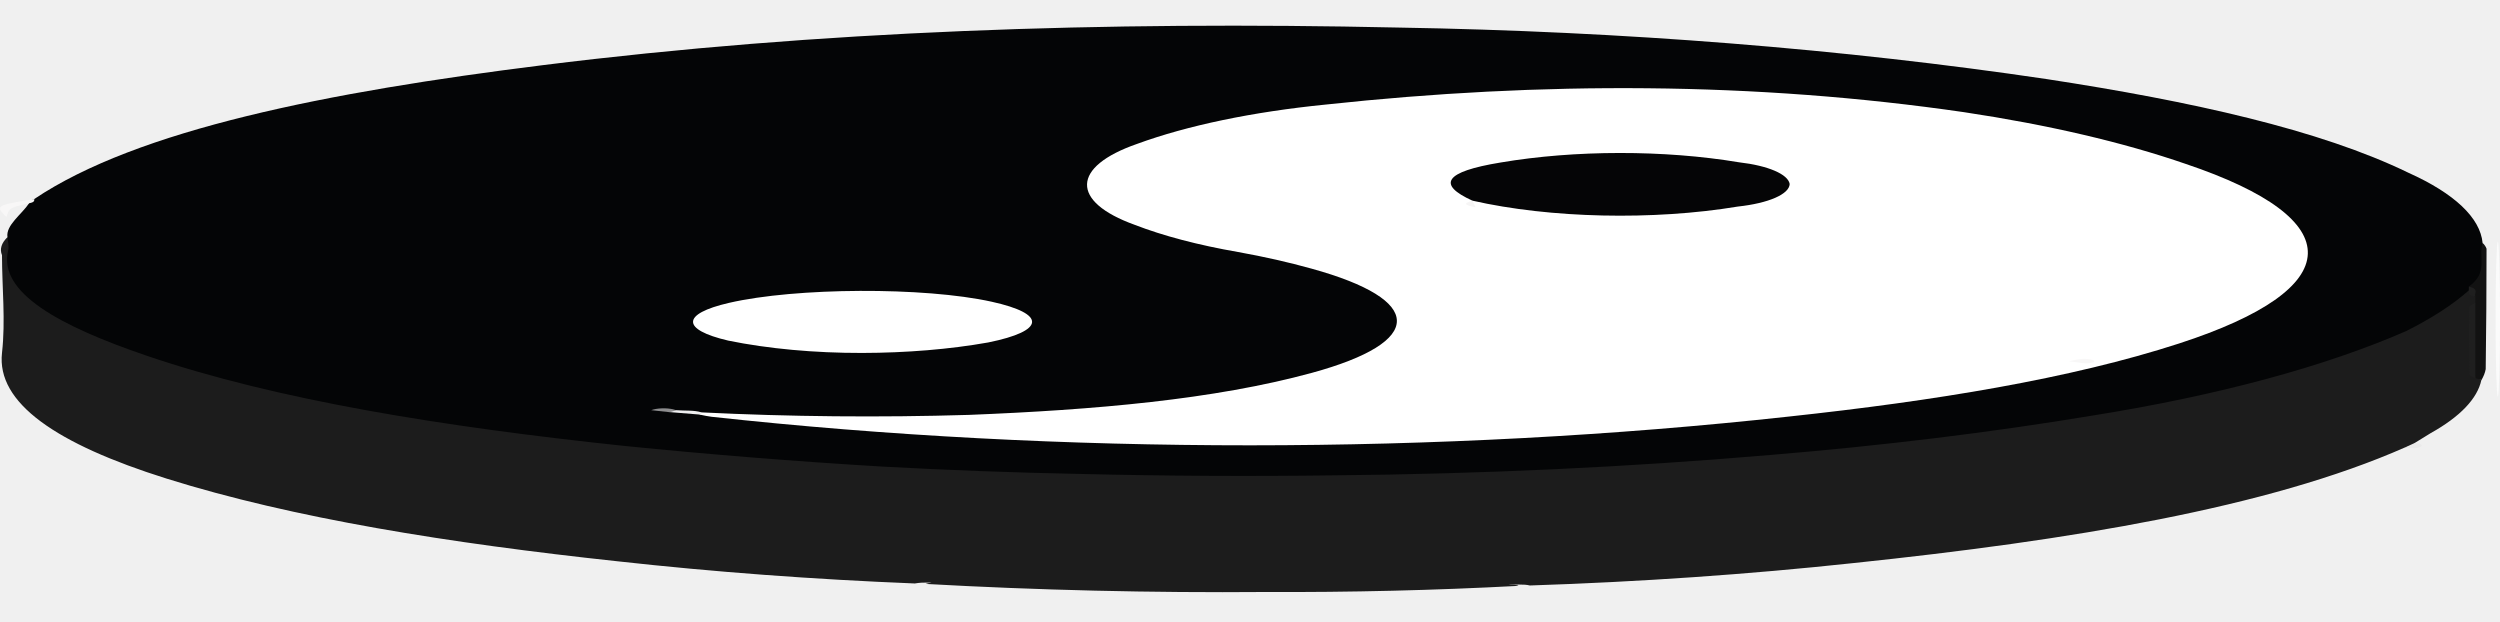
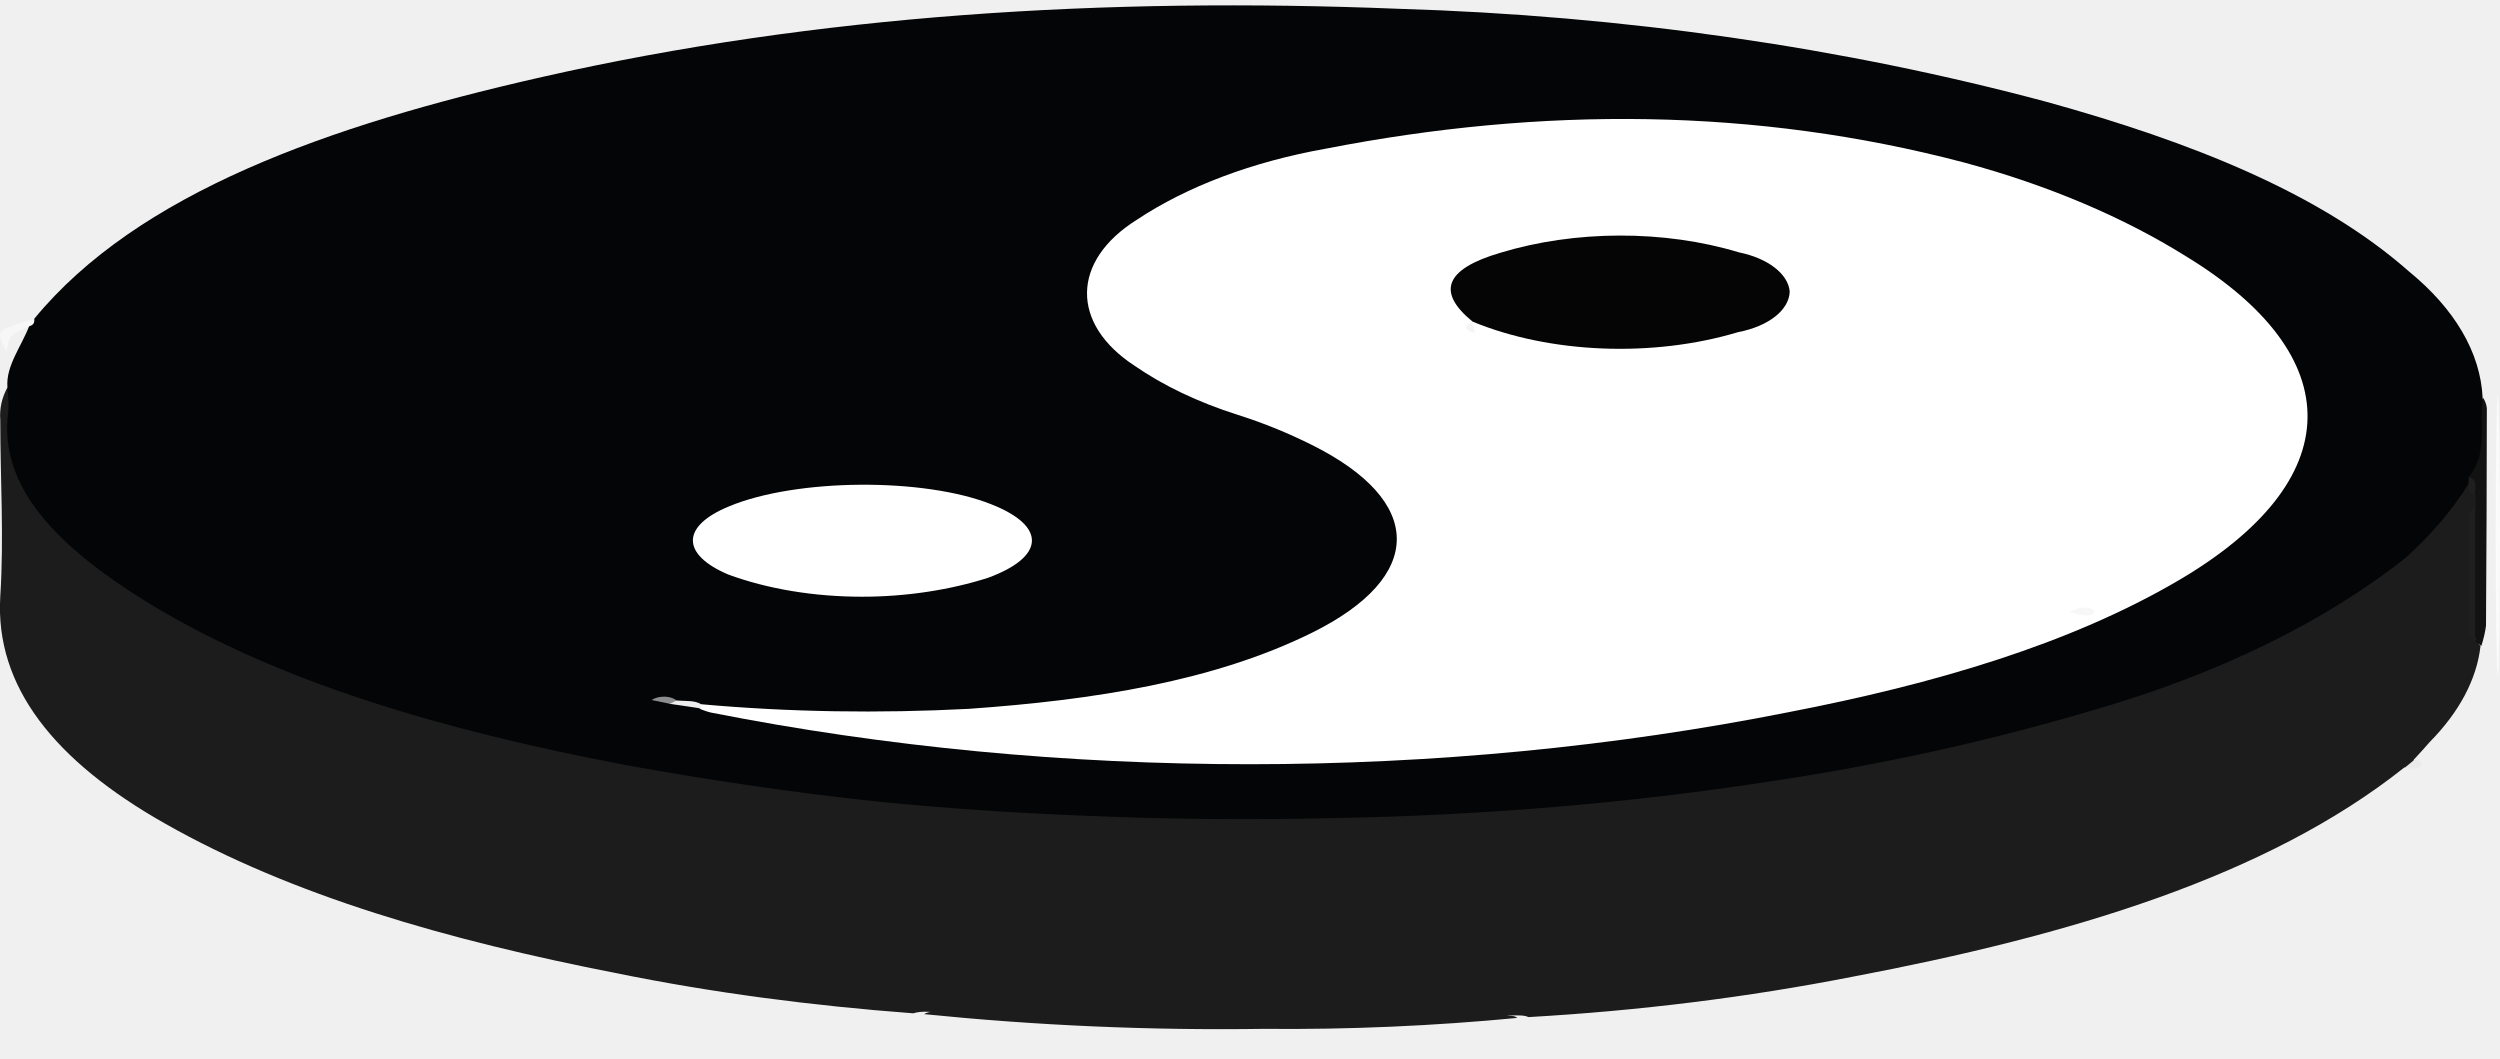
- <svg xmlns="http://www.w3.org/2000/svg" version="1.1" id="Calque_1" x="0px" y="0px" viewBox="0 0 595.28 148" style="enable-background:new 0 0 595.28 148;" xml:space="preserve">
+ <svg xmlns="http://www.w3.org/2000/svg" version="1.1" id="Calque_1" x="0px" y="0px" viewBox="0 0 595.3 252" style="enable-background:new 0 0 595.3 252;" xml:space="preserve">
  <style type="text/css">
	.st0{fill:#040506;}
	.st1{fill:#1C1C1C;}
	.st2{fill:#121212;}
	.st3{fill:#FBFBFB;}
	.st4{fill:#F8F7F7;}
	.st5{fill:#EAEAEA;}
	.st6{fill:#FFFFFF;}
	.st7{fill:#EEEEEF;}
	.st8{fill:#1F1F1F;}
	.st9{fill:#8D8D8E;}
	.st10{fill:#050506;}
	.st11{fill:#F6F5F5;}
</style>
  <g id="Groupe_474" transform="translate(-722.733 -196.809)">
-     <path id="Tracé_9421" class="st0" d="M730.89,244.2c24.61-16.53,69.83-25.48,121.12-31.88c65.42-8.18,133.76-10.49,203.65-8.95   c53.54,0.9,105.99,5.08,154.47,12.28c34.33,5.26,64.97,12.03,86.11,22.31c10.93,4.91,17.06,10.71,17.63,16.7   c1.32,3.37,0.95,6.79-1.07,10.12c-0.11,0.41-0.36,0.82-0.73,1.21c-10.76,11.05-34.77,18.85-63.97,25.24   c-42.27,9.26-89.98,14.21-140.23,17.17c-38.15,2.21-77.01,2.96-115.75,2.24c-60.19-1.05-118.59-4.8-172.48-13.78   c-29.35-4.54-55.03-11.14-75.11-19.25c-16.92-6.92-24.14-15.7-20.02-24.33c-0.44-2.83,3.37-5.4,5.16-8.08   C729.65,244.83,730.09,244.47,730.89,244.2z" />
-     <path id="Tracé_9422" class="st1" d="M724.52,253.28c0.06,1.05,0.41,2.1,0.16,3.14c-2.49,10.11,12.4,18.07,32.92,25.07   c31.1,10.6,70.63,16.93,113.71,21.49c20.18,2.03,40.72,3.69,61.54,4.93c15.58,0.85,31.3,1.44,47.08,1.75   c20.21,0.49,40.48,0.6,60.73,0.33c34.99-0.32,69.73-1.94,103.5-4.84c26.76-2.21,52.63-5.36,77.07-9.43   c29.55-4.73,55.06-11.61,74.42-20.07c6.1-3.05,11.12-6.3,14.94-9.69c1.52,0.44,2.53,1.02,2.83,1.66c0.26,0.52,0.2,1.06-0.17,1.57   c-2.47,3.81,0.23,7.65-0.47,11.48c-0.33,1.83-0.04,3.68-0.51,5.52c0.2,0.39,0.64,0.77,1.31,1.1c-0.95,4.45-5.09,8.76-12.07,12.65   c-1.25,0.78-2.52,1.55-3.78,2.33c0.16,0.55-0.94,0.82-2.28,1.05c-32.68,14.41-79.67,22.13-131.36,27.56   c-24.97,2.69-50.83,4.48-77.08,5.34c-1.51-0.39-3.4-0.1-5.1-0.28c0.77,0.18,1.93,0.05,2.4,0.37c-19.91,1.06-40.1,1.55-60.29,1.46   c-27.1,0.22-54.19-0.43-80.88-1.92c0.74-0.29,1.98-0.41,3.11-0.29c-1.17,0.07-3.5-0.22-5.69,0.18   c-24.14-0.97-47.91-2.74-70.86-5.29c-39.94-4.3-77.04-10.19-107.33-19.69c-26.29-8.26-40.5-18.02-39.16-29.93   c0.87-7.74,0-15.5,0-23.26C722.61,256.13,723.07,254.66,724.52,253.28z" />
-     <path id="Tracé_9423" class="st2" d="M1313.59,287.32l-1.45-0.49c-1.22-5.97-1.22-11.95,0-17.92c0-0.49,0-0.97,0-1.46   c-1.81-0.73,0.36-1.71-1.54-2.42c4.73-3.35,2.2-6.92,3.27-10.38c0.47,0.45,0.78,0.91,0.94,1.39c0,9.55-0.07,19.1-0.2,28.66   C1314.46,285.57,1314.1,286.45,1313.59,287.32z" />
-     <ellipse id="Ellipse_4" class="st3" cx="1317.49" cy="272.79" rx="0.53" ry="18.42" />
-     <path id="Tracé_9424" class="st4" d="M730.9,244.2c0,0.39,0.06,0.77-1.22,1c-4.72,1.08-4.72,1.08-5.42,3.31   C721.59,245.77,721.63,245.73,730.9,244.2z" />
-     <path id="Tracé_9425" class="st5" d="M1295.46,303.32l2.28-1.05c1.28,0.16,2.08,0.43,1.41,0.87   C1298.25,303.73,1296.81,303.53,1295.46,303.32z" />
-     <path id="Tracé_9426" class="st6" d="M889.74,295c21.06,1.04,42.46,1.24,63.67,0.6c29.93-1.19,58.36-3.64,81.69-10.01   c27.13-7.42,26.89-17.37-0.09-24.82c-5.38-1.5-11.23-2.83-17.46-3.95c-9.47-1.64-17.85-3.85-24.64-6.48   c-15.34-5.54-15.09-13.82,0.58-19.27c11.93-4.37,27.5-7.63,44.99-9.37c51.29-5.54,102.25-5.4,151.92,1.82   c19.99,3,37.95,7.19,52.84,12.34c39.23,13.21,38.69,29.64-1.65,42.74c-25.95,8.42-58.23,13.66-92.94,17.4   c-83.03,9.11-173.44,9.13-256.49,0.05c-0.9-0.12-1.73-0.28-2.53-0.46c-0.34-0.09-0.47-0.23-0.34-0.37   C889.47,295.06,889.61,295,889.74,295z" />
-     <path id="Tracé_9427" class="st6" d="M928.01,280.85c-11.32,0.02-22.41-1-31.88-2.94c-11.23-2.63-11.16-6.36,0.17-8.98   c15.95-3.69,46.48-3.83,62.55-0.28c13.15,2.9,12.8,6.94-0.8,9.7C948.89,279.98,938.54,280.83,928.01,280.85z" />
-     <path id="Tracé_9428" class="st7" d="M889.74,295l-0.07,0.55l-7.44-0.61c-0.36-0.44,0.04-0.63,1.54-0.46   C885.78,294.64,888.09,294.44,889.74,295z" />
-     <path id="Tracé_9429" class="st8" d="M1310.6,265.02c2.59,0.68,1.17,1.61,1.54,2.42c-1.83-0.35-1.48-0.94-1.56-1.46   C1310.59,265.67,1310.6,265.35,1310.6,265.02z" />
-     <path id="Tracé_9430" class="st9" d="M883.76,294.5l-1.55,0.46l-4.42-0.48c1.31-0.51,3.7-0.6,5.35-0.18   C883.36,294.36,883.58,294.43,883.76,294.5z" />
-     <path id="Tracé_9431" class="st8" d="M1312.14,268.91c0,5.97,0,11.95,0,17.92c-0.48-0.27-1.38-0.55-1.38-0.82   c-0.1-5.35-0.13-10.71-0.06-16.06C1310.69,269.6,1311.64,269.26,1312.14,268.91z" />
-     <path id="Tracé_9432" class="st10" d="M1073.38,244.61c-8.55-3.87-6.73-6.91,6.63-9.1c17.69-3.01,39.02-3.03,56.78-0.06   c6.95,0.8,11.7,2.84,12.09,5.17c-0.09,2.42-5.02,4.58-12.33,5.37c-20.21,3.35-44.71,2.8-63.21-1.4L1073.38,244.61z" />
-     <path id="Tracé_9433" class="st4" d="M1215.36,282.88c2.55-0.72,4.14-0.77,5.67-0.37c0.38,0.16,0.47,0.37,0.23,0.55   C1219.22,283.72,1217.84,282.98,1215.36,282.88z" />
-     <path id="Tracé_9434" class="st11" d="M1073.34,244.6l0.74,1.56c-2.33-0.43-3.33-0.9-0.7-1.55L1073.34,244.6z" />
+     <path id="Tracé_9421" class="st0" d="M730.9,272.7c24.6-29.9,69.8-46,121.1-57.6c65.4-14.8,133.8-19,203.7-16.2   c53.5,1.6,106,9.2,154.5,22.2c34.3,9.5,65,21.7,86.1,40.3c10.9,8.9,17.1,19.3,17.6,30.2c1.3,6.1,0.9,12.3-1.1,18.3   c-0.1,0.7-0.4,1.5-0.7,2.2c-10.8,20-34.8,34.1-64,45.6c-42.3,16.7-90,25.7-140.2,31c-38.2,4-77,5.3-115.8,4   c-60.2-1.9-118.6-8.7-172.5-24.9c-29.3-8.2-55-20.1-75.1-34.8c-16.9-12.5-24.1-28.4-20-44c-0.4-5.1,3.4-9.8,5.2-14.6   C729.7,273.8,730.1,273.2,730.9,272.7z" />
+     <path id="Tracé_9422" class="st1" d="M724.5,289.1c0.1,1.9,0.4,3.8,0.2,5.7c-2.5,18.3,12.4,32.6,32.9,45.3   c31.1,19.1,70.6,30.6,113.7,38.8c20.2,3.7,40.7,6.7,61.5,8.9c15.6,1.5,31.3,2.6,47.1,3.2c20.2,0.9,40.5,1.1,60.7,0.6   c35-0.6,69.7-3.5,103.5-8.7c26.8-4,52.6-9.7,77.1-17c29.6-8.5,55.1-21,74.4-36.3c6.1-5.5,11.1-11.4,14.9-17.5   c1.5,0.8,2.5,1.8,2.8,3c0.3,0.9,0.2,1.9-0.2,2.8c-2.5,6.9,0.2,13.8-0.5,20.7c-0.3,3.3,0,6.6-0.5,10c0.2,0.7,0.6,1.4,1.3,2   c-0.9,8-5.1,15.8-12.1,22.9c-1.2,1.4-2.5,2.8-3.8,4.2c0.2,1-0.9,1.5-2.3,1.9c-32.7,26-79.7,40-131.4,49.8   c-25,4.9-50.8,8.1-77.1,9.6c-1.5-0.7-3.4-0.2-5.1-0.5c0.8,0.3,1.9,0.1,2.4,0.7c-19.9,1.9-40.1,2.8-60.3,2.6   c-27.1,0.4-54.2-0.8-80.9-3.5c0.7-0.5,2-0.7,3.1-0.5c-1.2,0.1-3.5-0.4-5.7,0.3c-24.1-1.8-47.9-4.9-70.9-9.6   c-39.9-7.8-77-18.4-107.3-35.6c-26.3-14.9-40.5-32.6-39.2-54.1c0.9-14,0-28,0-42C722.6,294.3,723.1,291.6,724.5,289.1z" />
+     <path id="Tracé_9423" class="st2" d="M1313.6,350.6l-1.4-0.9c-1.2-10.8-1.2-21.6,0-32.4c0-0.9,0-1.8,0-2.6   c-1.8-1.3,0.4-3.1-1.5-4.4c4.7-6.1,2.2-12.5,3.3-18.8c0.5,0.8,0.8,1.6,0.9,2.5c0,17.3-0.1,34.5-0.2,51.8   C1314.5,347.4,1314.1,349,1313.6,350.6z" />
+     <ellipse id="Ellipse_4" class="st3" cx="1317.5" cy="324.3" rx="0.5" ry="33.3" />
+     <path id="Tracé_9424" class="st4" d="M730.9,272.7c0,0.7,0.1,1.4-1.2,1.8c-4.7,2-4.7,2-5.4,6C721.6,275.5,721.6,275.5,730.9,272.7   z" />
+     <path id="Tracé_9425" class="st5" d="M1295.5,379.5l2.3-1.9c1.3,0.3,2.1,0.8,1.4,1.6C1298.2,380.2,1296.8,379.9,1295.5,379.5z" />
+     <path id="Tracé_9426" class="st6" d="M889.7,364.5c21.1,1.9,42.5,2.2,63.7,1.1c29.9-2.1,58.4-6.6,81.7-18.1   c27.1-13.4,26.9-31.4-0.1-44.8c-5.4-2.7-11.2-5.1-17.5-7.1c-9.5-3-17.8-7-24.6-11.7c-15.3-10-15.1-25,0.6-34.8   c11.9-7.9,27.5-13.8,45-16.9c51.3-10,102.2-9.8,151.9,3.3c20,5.4,37.9,13,52.8,22.3c39.2,23.9,38.7,53.5-1.7,77.2   c-25.9,15.2-58.2,24.7-92.9,31.4c-83,16.5-173.4,16.5-256.5,0.1c-0.9-0.2-1.7-0.5-2.5-0.8c-0.3-0.2-0.5-0.4-0.3-0.7   C889.5,364.6,889.6,364.5,889.7,364.5z" />
+     <path id="Tracé_9427" class="st6" d="M928,338.9c-11.3,0-22.4-1.8-31.9-5.3c-11.2-4.8-11.2-11.5,0.2-16.2   c16-6.7,46.5-6.9,62.5-0.5c13.2,5.2,12.8,12.5-0.8,17.5C948.9,337.3,938.5,338.9,928,338.9z" />
+     <path id="Tracé_9428" class="st7" d="M889.7,364.5l-0.1,1l-7.4-1.1c-0.4-0.8,0-1.1,1.5-0.8C885.8,363.8,888.1,363.5,889.7,364.5z" />
+     <path id="Tracé_9429" class="st8" d="M1310.6,310.3c2.6,1.2,1.2,2.9,1.5,4.4c-1.8-0.6-1.5-1.7-1.6-2.6   C1310.6,311.5,1310.6,310.9,1310.6,310.3z" />
+     <path id="Tracé_9430" class="st9" d="M883.8,363.6l-1.5,0.8l-4.4-0.9c1.3-0.9,3.7-1.1,5.3-0.3   C883.4,363.3,883.6,363.4,883.8,363.6z" />
+     <path id="Tracé_9431" class="st8" d="M1312.1,317.3c0,10.8,0,21.6,0,32.4c-0.5-0.5-1.4-1-1.4-1.5c-0.1-9.7-0.1-19.3-0.1-29   C1310.7,318.6,1311.6,318,1312.1,317.3z" />
+     <path id="Tracé_9432" class="st10" d="M1073.4,273.4c-8.6-7-6.7-12.5,6.6-16.4c17.7-5.4,39-5.5,56.8-0.1   c6.9,1.4,11.7,5.1,12.1,9.3c-0.1,4.4-5,8.3-12.3,9.7C1116.3,282,1091.8,281,1073.4,273.4L1073.4,273.4z" />
+     <path id="Tracé_9433" class="st4" d="M1215.4,342.6c2.6-1.3,4.1-1.4,5.7-0.7c0.4,0.3,0.5,0.7,0.2,1   C1219.2,344.1,1217.8,342.8,1215.4,342.6z" />
+     <path id="Tracé_9434" class="st11" d="M1073.3,273.4l0.7,2.8C1071.8,275.5,1070.8,274.6,1073.3,273.4L1073.3,273.4z" />
  </g>
</svg>
